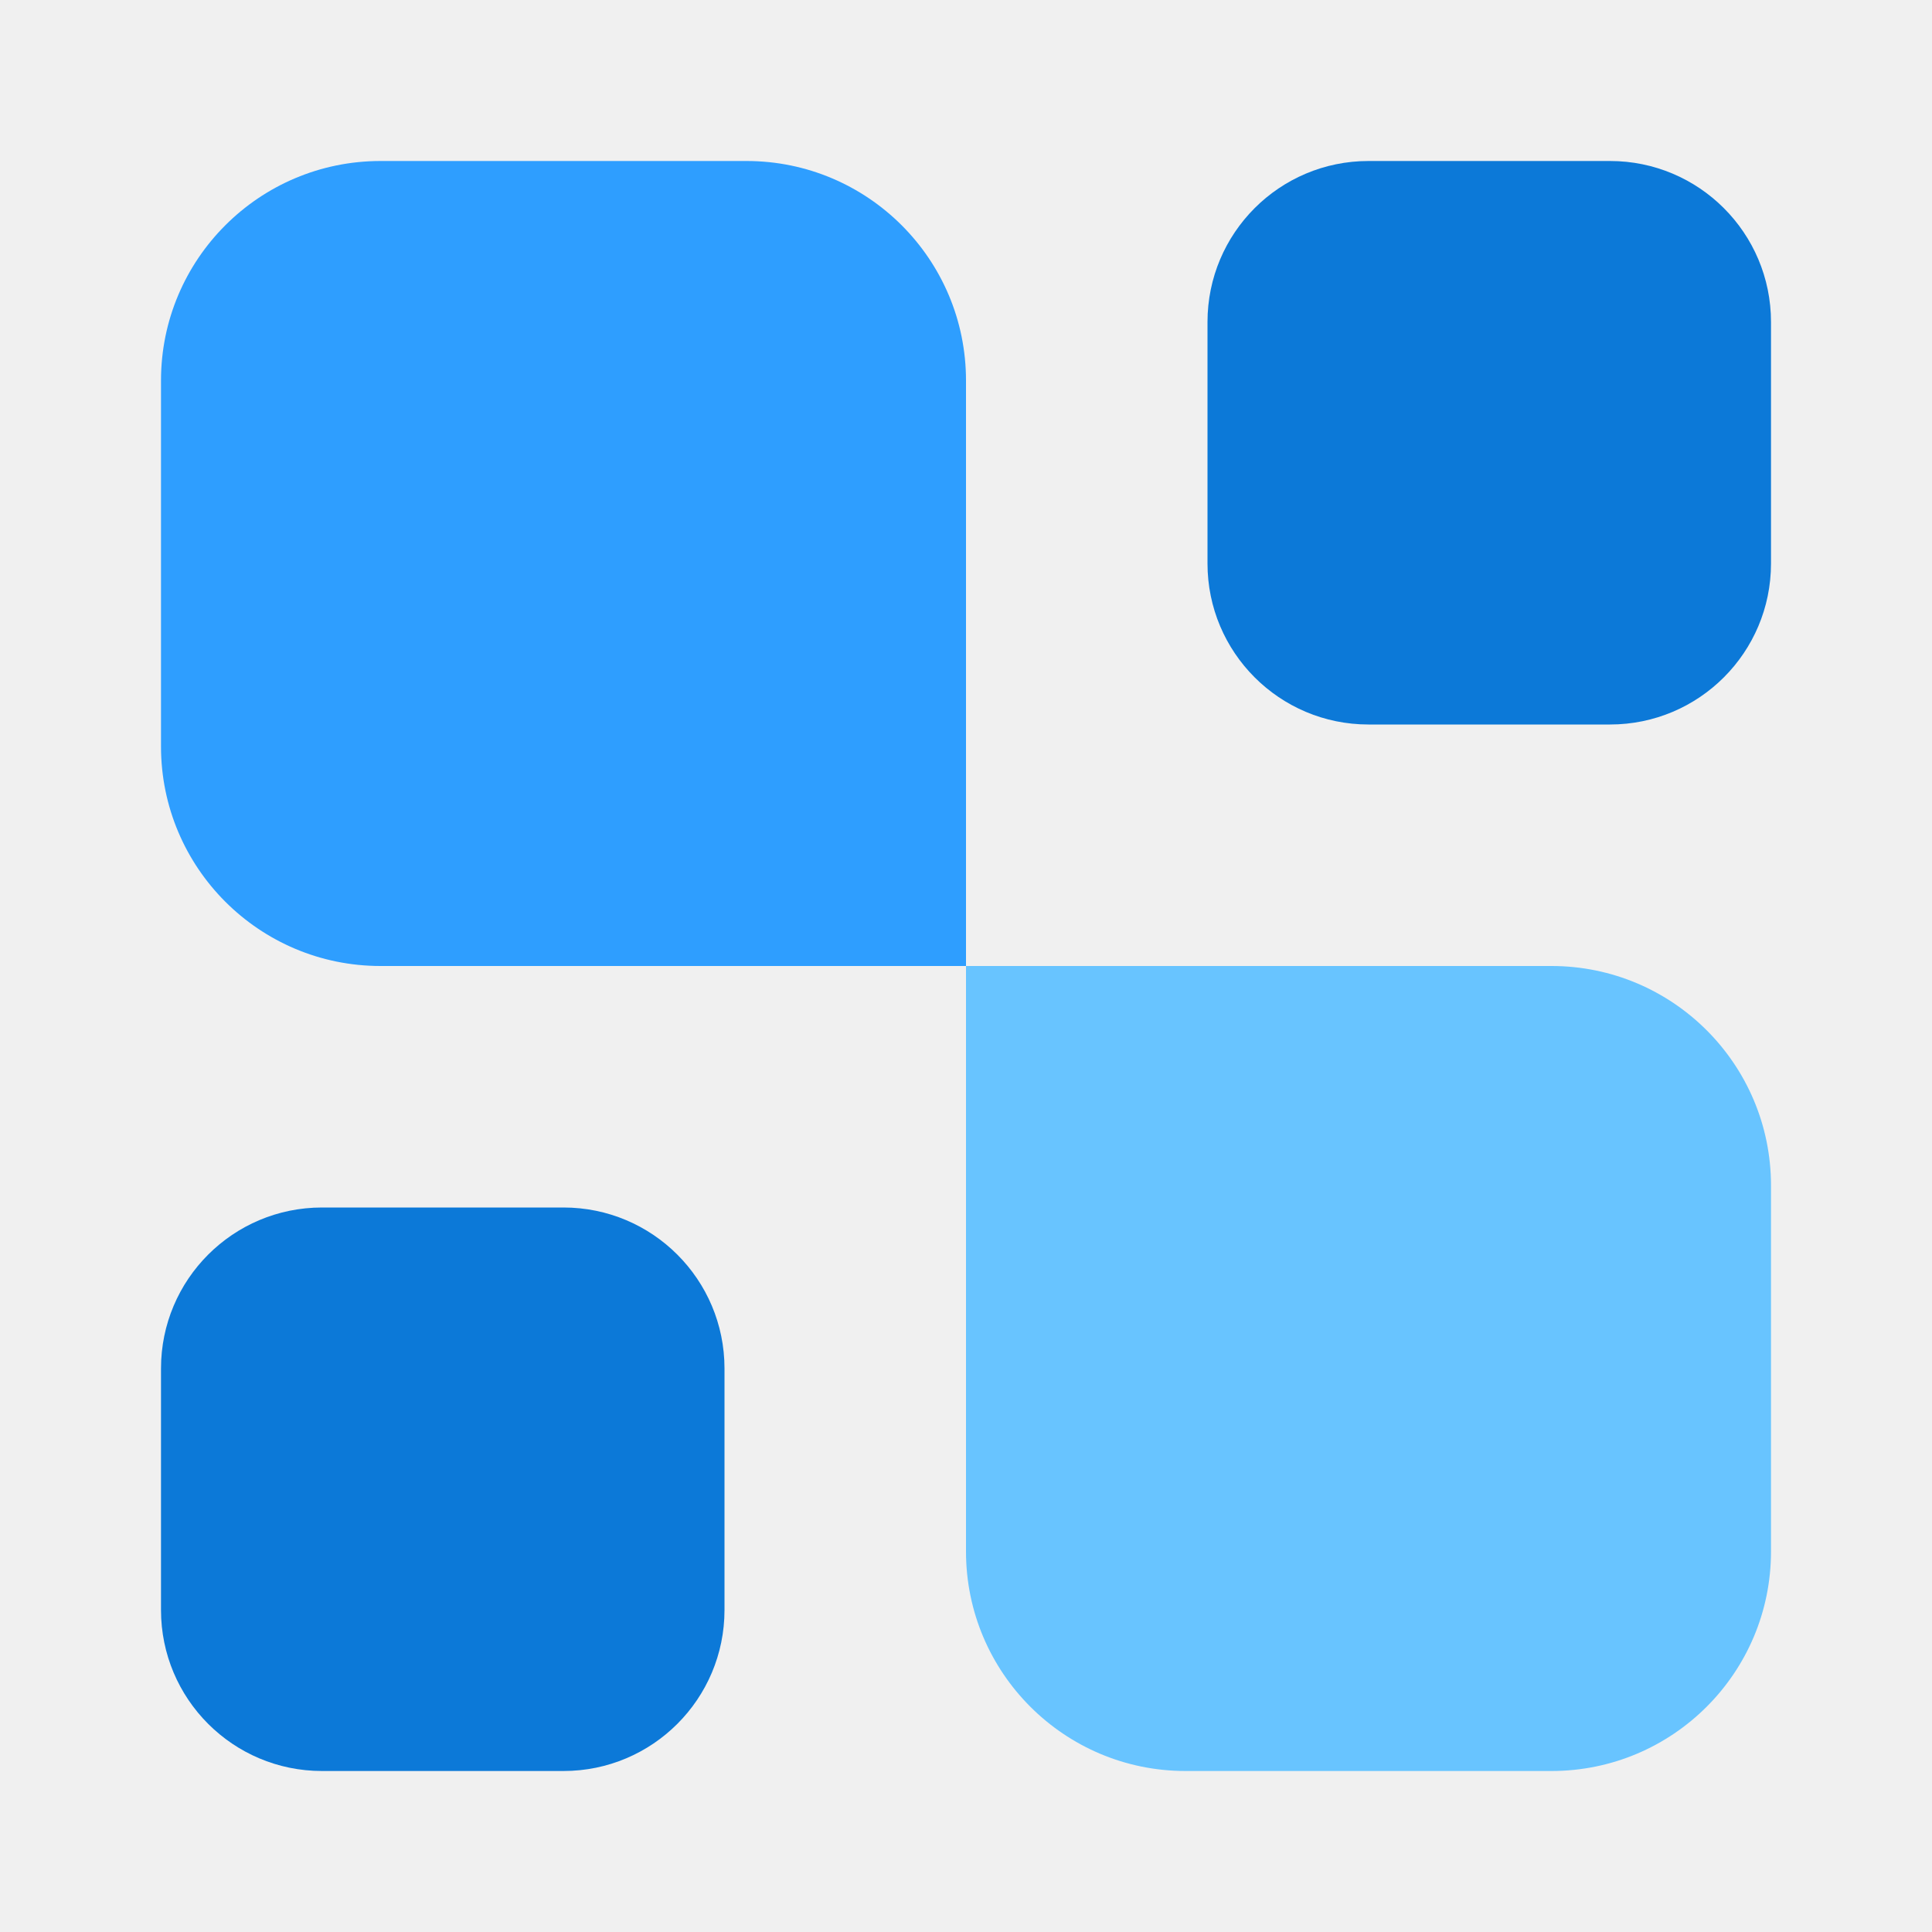
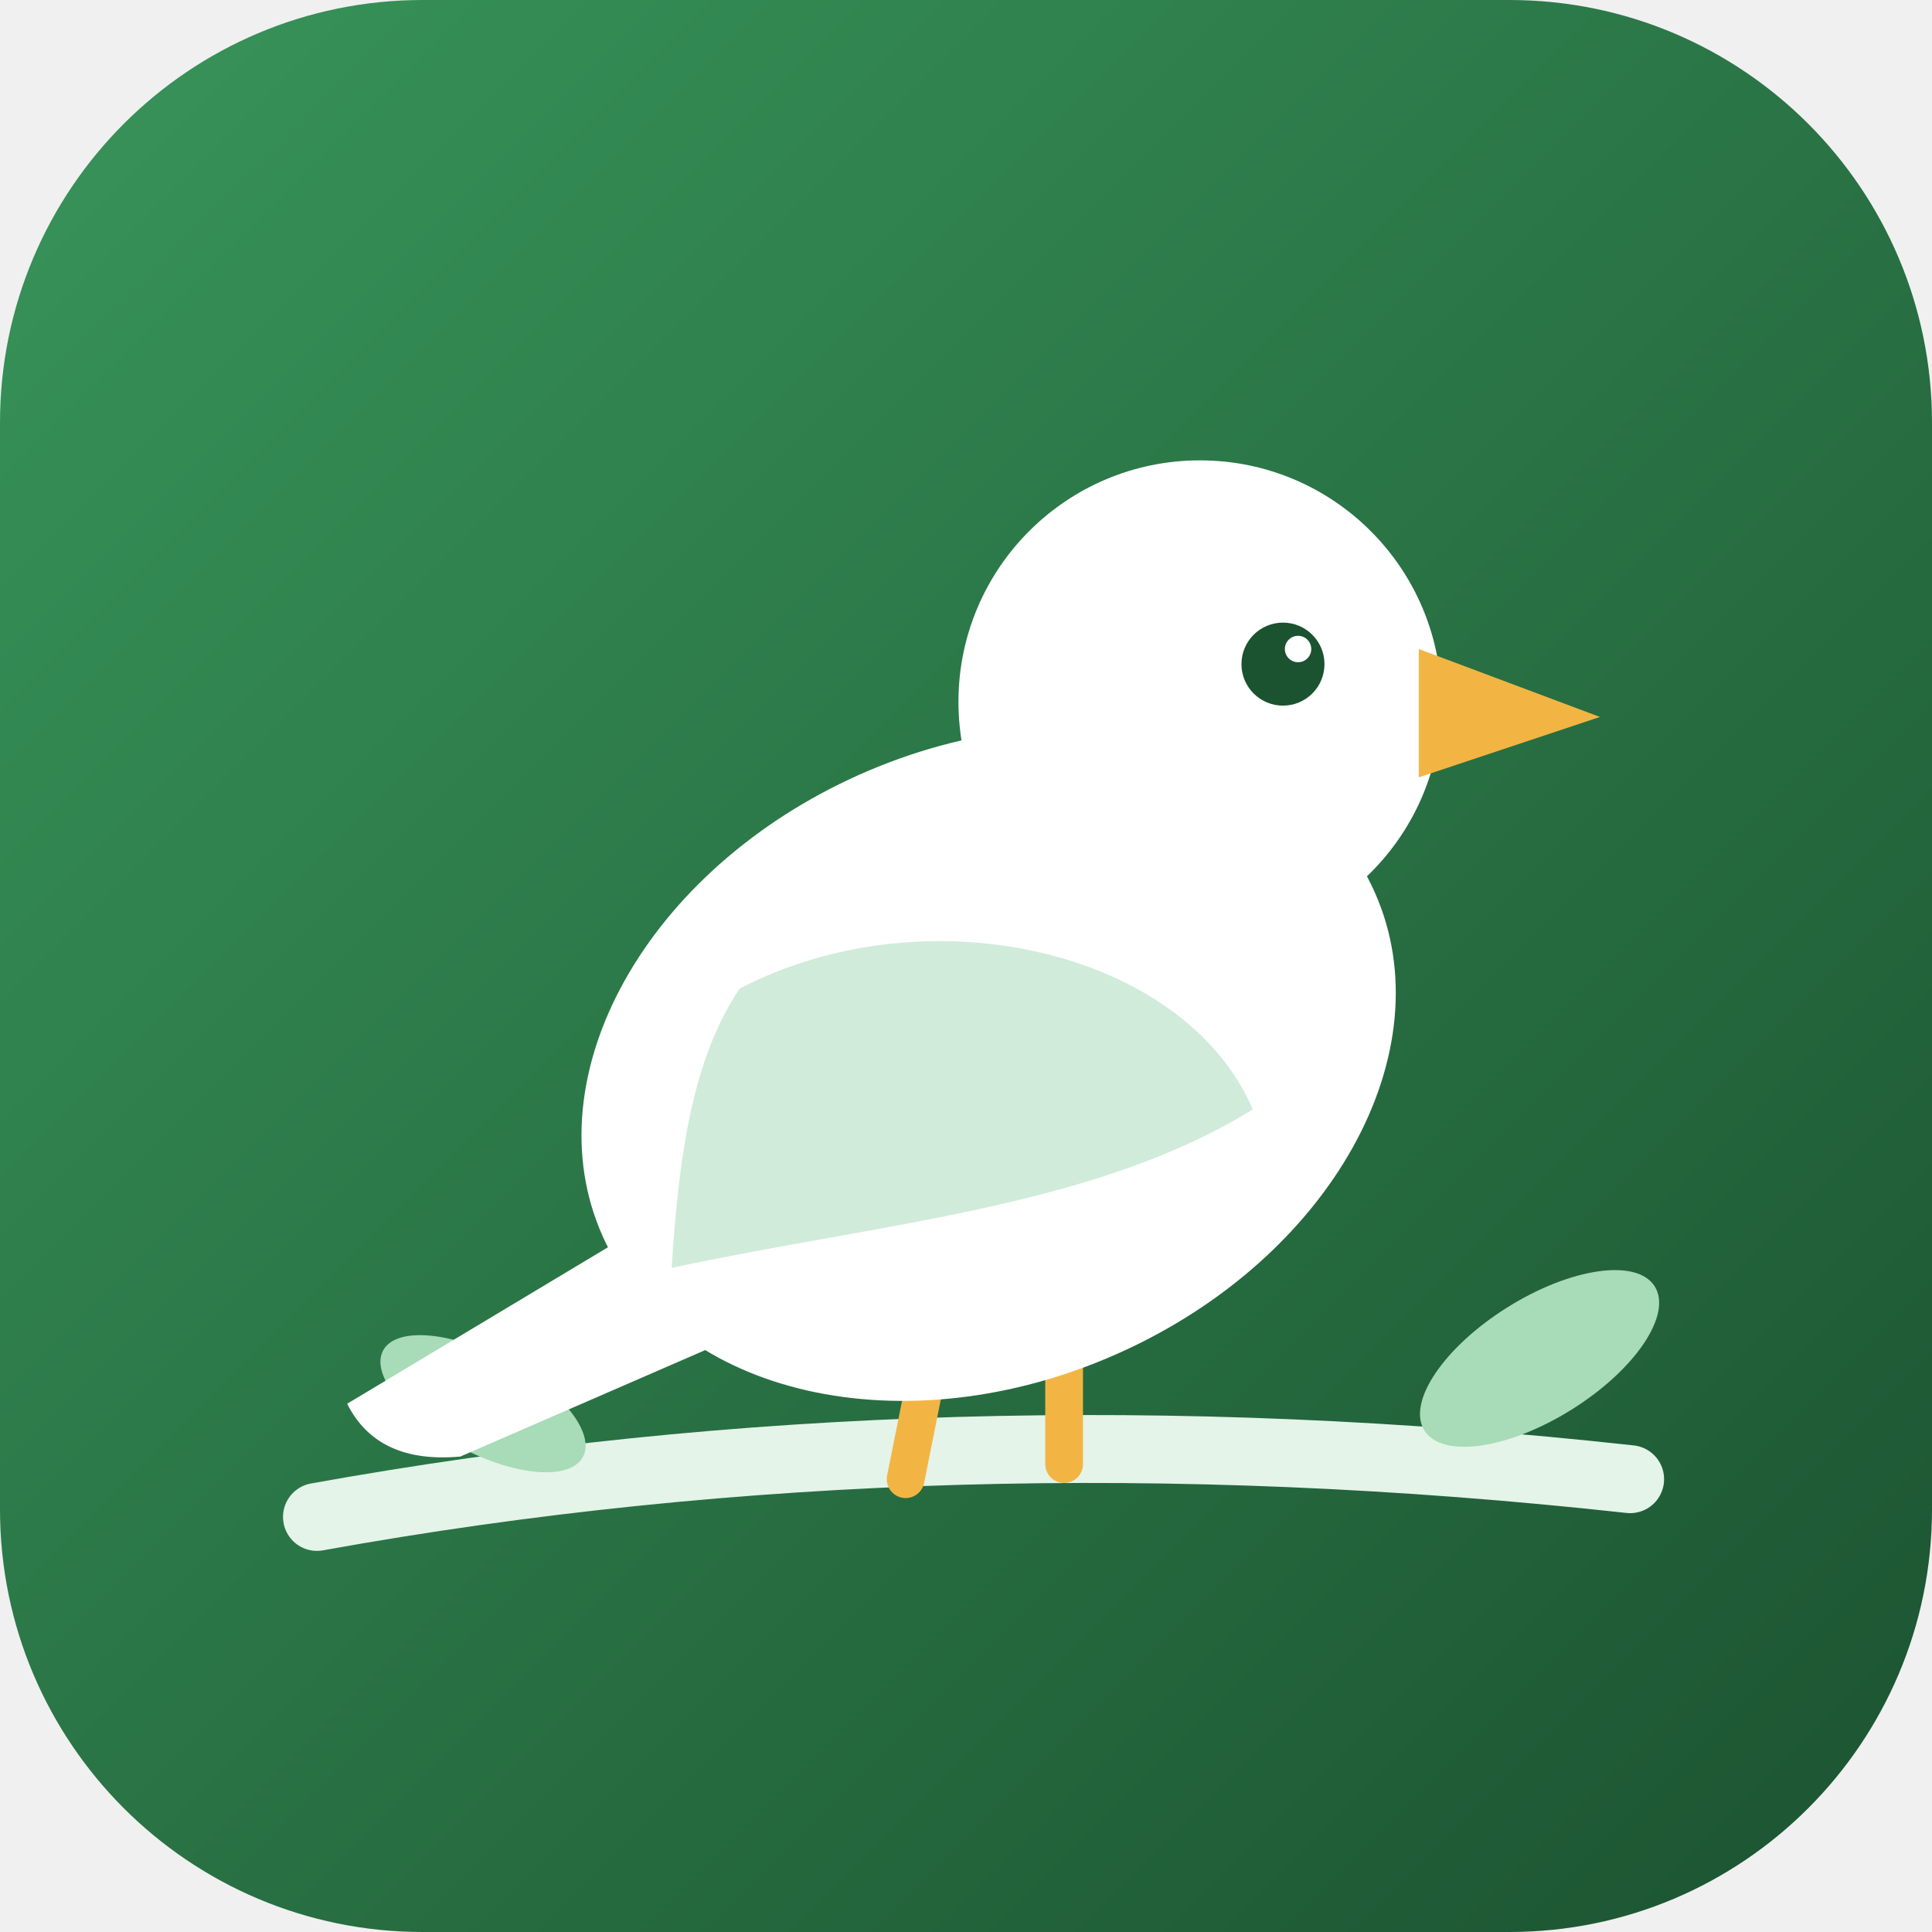
- <svg xmlns="http://www.w3.org/2000/svg" width="24" height="24" viewBox="0 0 24 24" fill="none">
-   <path d="M22 19.273C22 20.779 20.779 22 19.273 22H14.727C13.221 22 12 20.779 12 19.273V12H19.273C20.779 12 22 13.221 22 14.727V19.273Z" fill="#68C4FF" />
-   <path d="M20 2C21.105 2 22 2.895 22 4V7C22 8.105 21.105 9 20 9H17C15.895 9 15 8.105 15 7V4C15 2.895 15.895 2 17 2H20Z" fill="#0C79D8" />
-   <path d="M7 15C8.105 15 9 15.895 9 17V20C9 21.105 8.105 22 7 22H4C2.895 22 2 21.105 2 20V17C2 15.895 2.895 15 4 15H7Z" fill="#0C79D8" />
-   <path d="M12 12H4.727C3.221 12 2 10.779 2 9.273V4.727C2 3.221 3.221 2 4.727 2H9.273C10.779 2 12 3.221 12 4.727V12Z" fill="#2E9EFF" />
+ <svg xmlns="http://www.w3.org/2000/svg" width="512" height="512" viewBox="0 0 512 512">
+   <defs>
+     <linearGradient id="bg" x1="0" y1="0" x2="1" y2="1">
+       <stop offset="0" stop-color="#38955a" />
+       <stop offset="1" stop-color="#1b5230" />
+     </linearGradient>
+   </defs>
+   <rect width="512" height="512" rx="112" fill="url(#bg)" />
+   <path d="M84 402 Q250 372 432 392" fill="none" stroke="#e4f4e8" stroke-width="18" stroke-linecap="round" />
+   <ellipse cx="408" cy="360" rx="36" ry="16" transform="rotate(-32 408 360)" fill="#a8dbb7" />
+   <ellipse cx="128" cy="372" rx="30" ry="13" transform="rotate(28 128 372)" fill="#a8dbb7" />
+   <path d="M248 352 L240 392 M282 350 L282 388" stroke="#f2b544" stroke-width="10" stroke-linecap="round" />
+   <path d="M182 318 L92 372 Q100 388 122 386 L214 346 Z" fill="#ffffff" />
+   <ellipse cx="262" cy="282" rx="112" ry="84" transform="rotate(-24 262 282)" fill="#ffffff" />
+   <circle cx="318" cy="186" r="64" fill="#ffffff" />
+   <path d="M196 262 C246 236 314 252 332 294 C290 320 234 324 178 336 C180 304 184 280 196 262 Z" fill="#d0ebda" />
+   <path d="M376 172 L424 190 L376 206 Z" fill="#f2b544" />
+   <circle cx="340" cy="176" r="11" fill="#1b5230" />
+   <circle cx="344" cy="172" r="3.5" fill="#ffffff" />
</svg>
